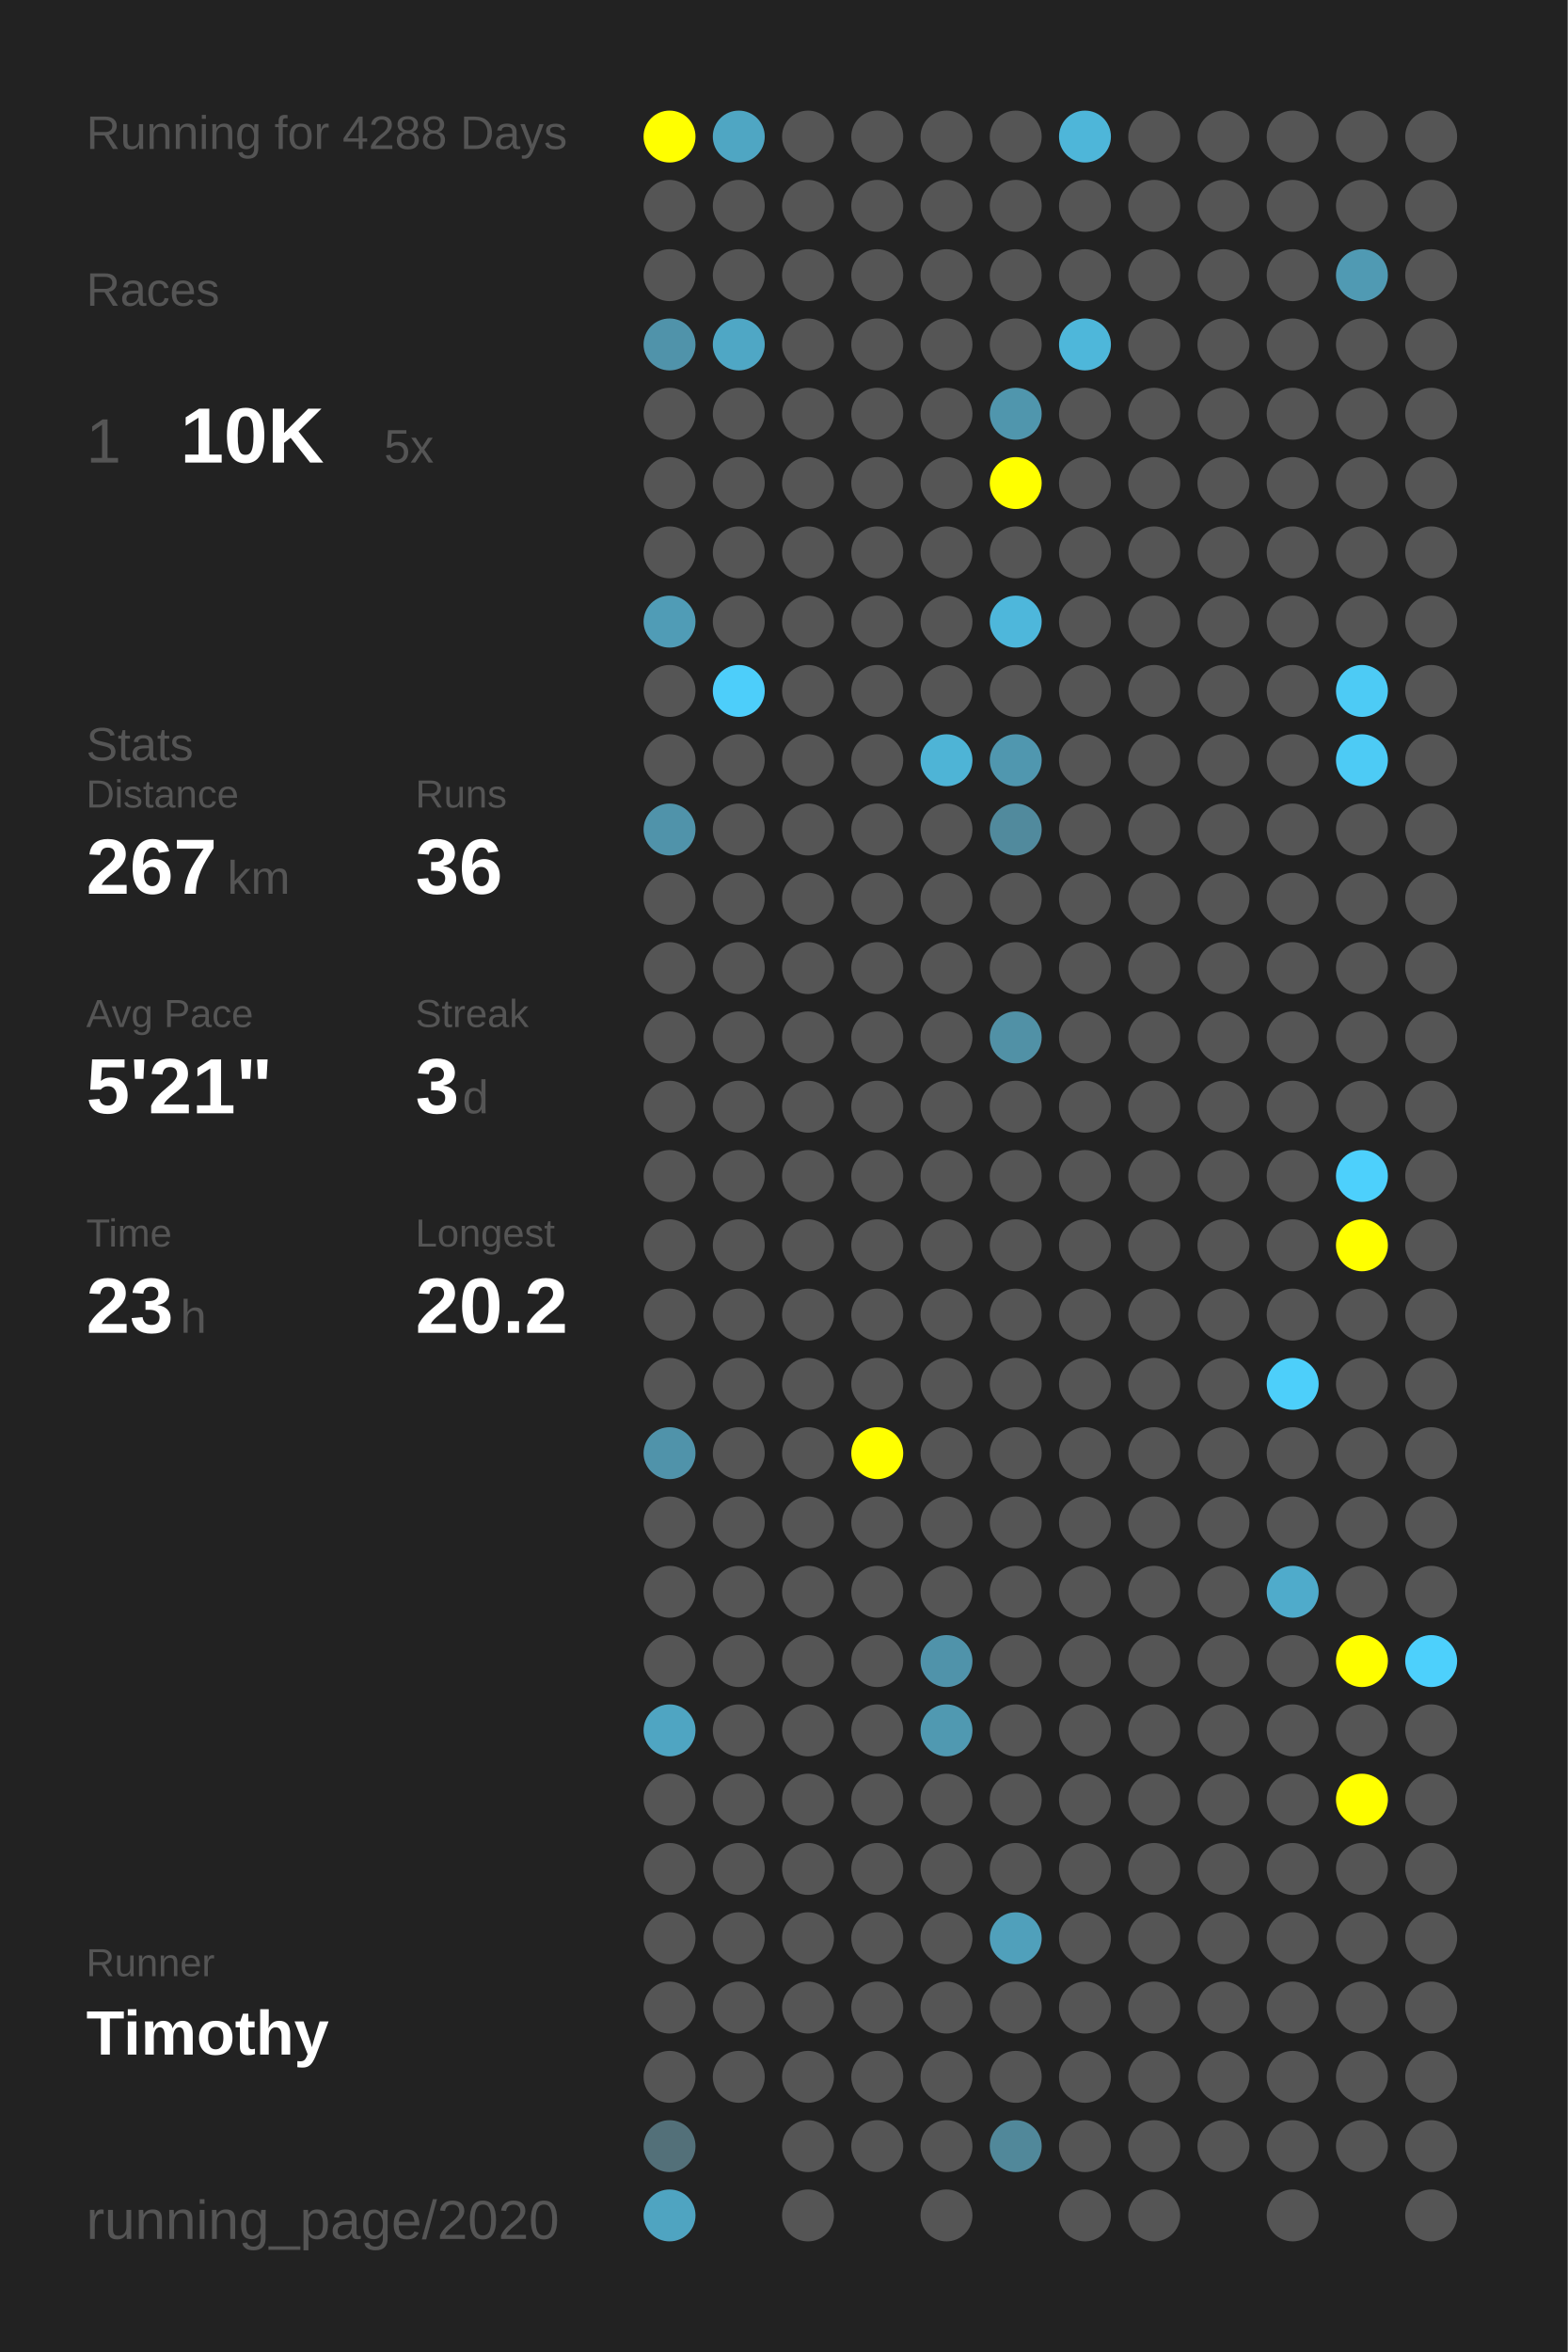
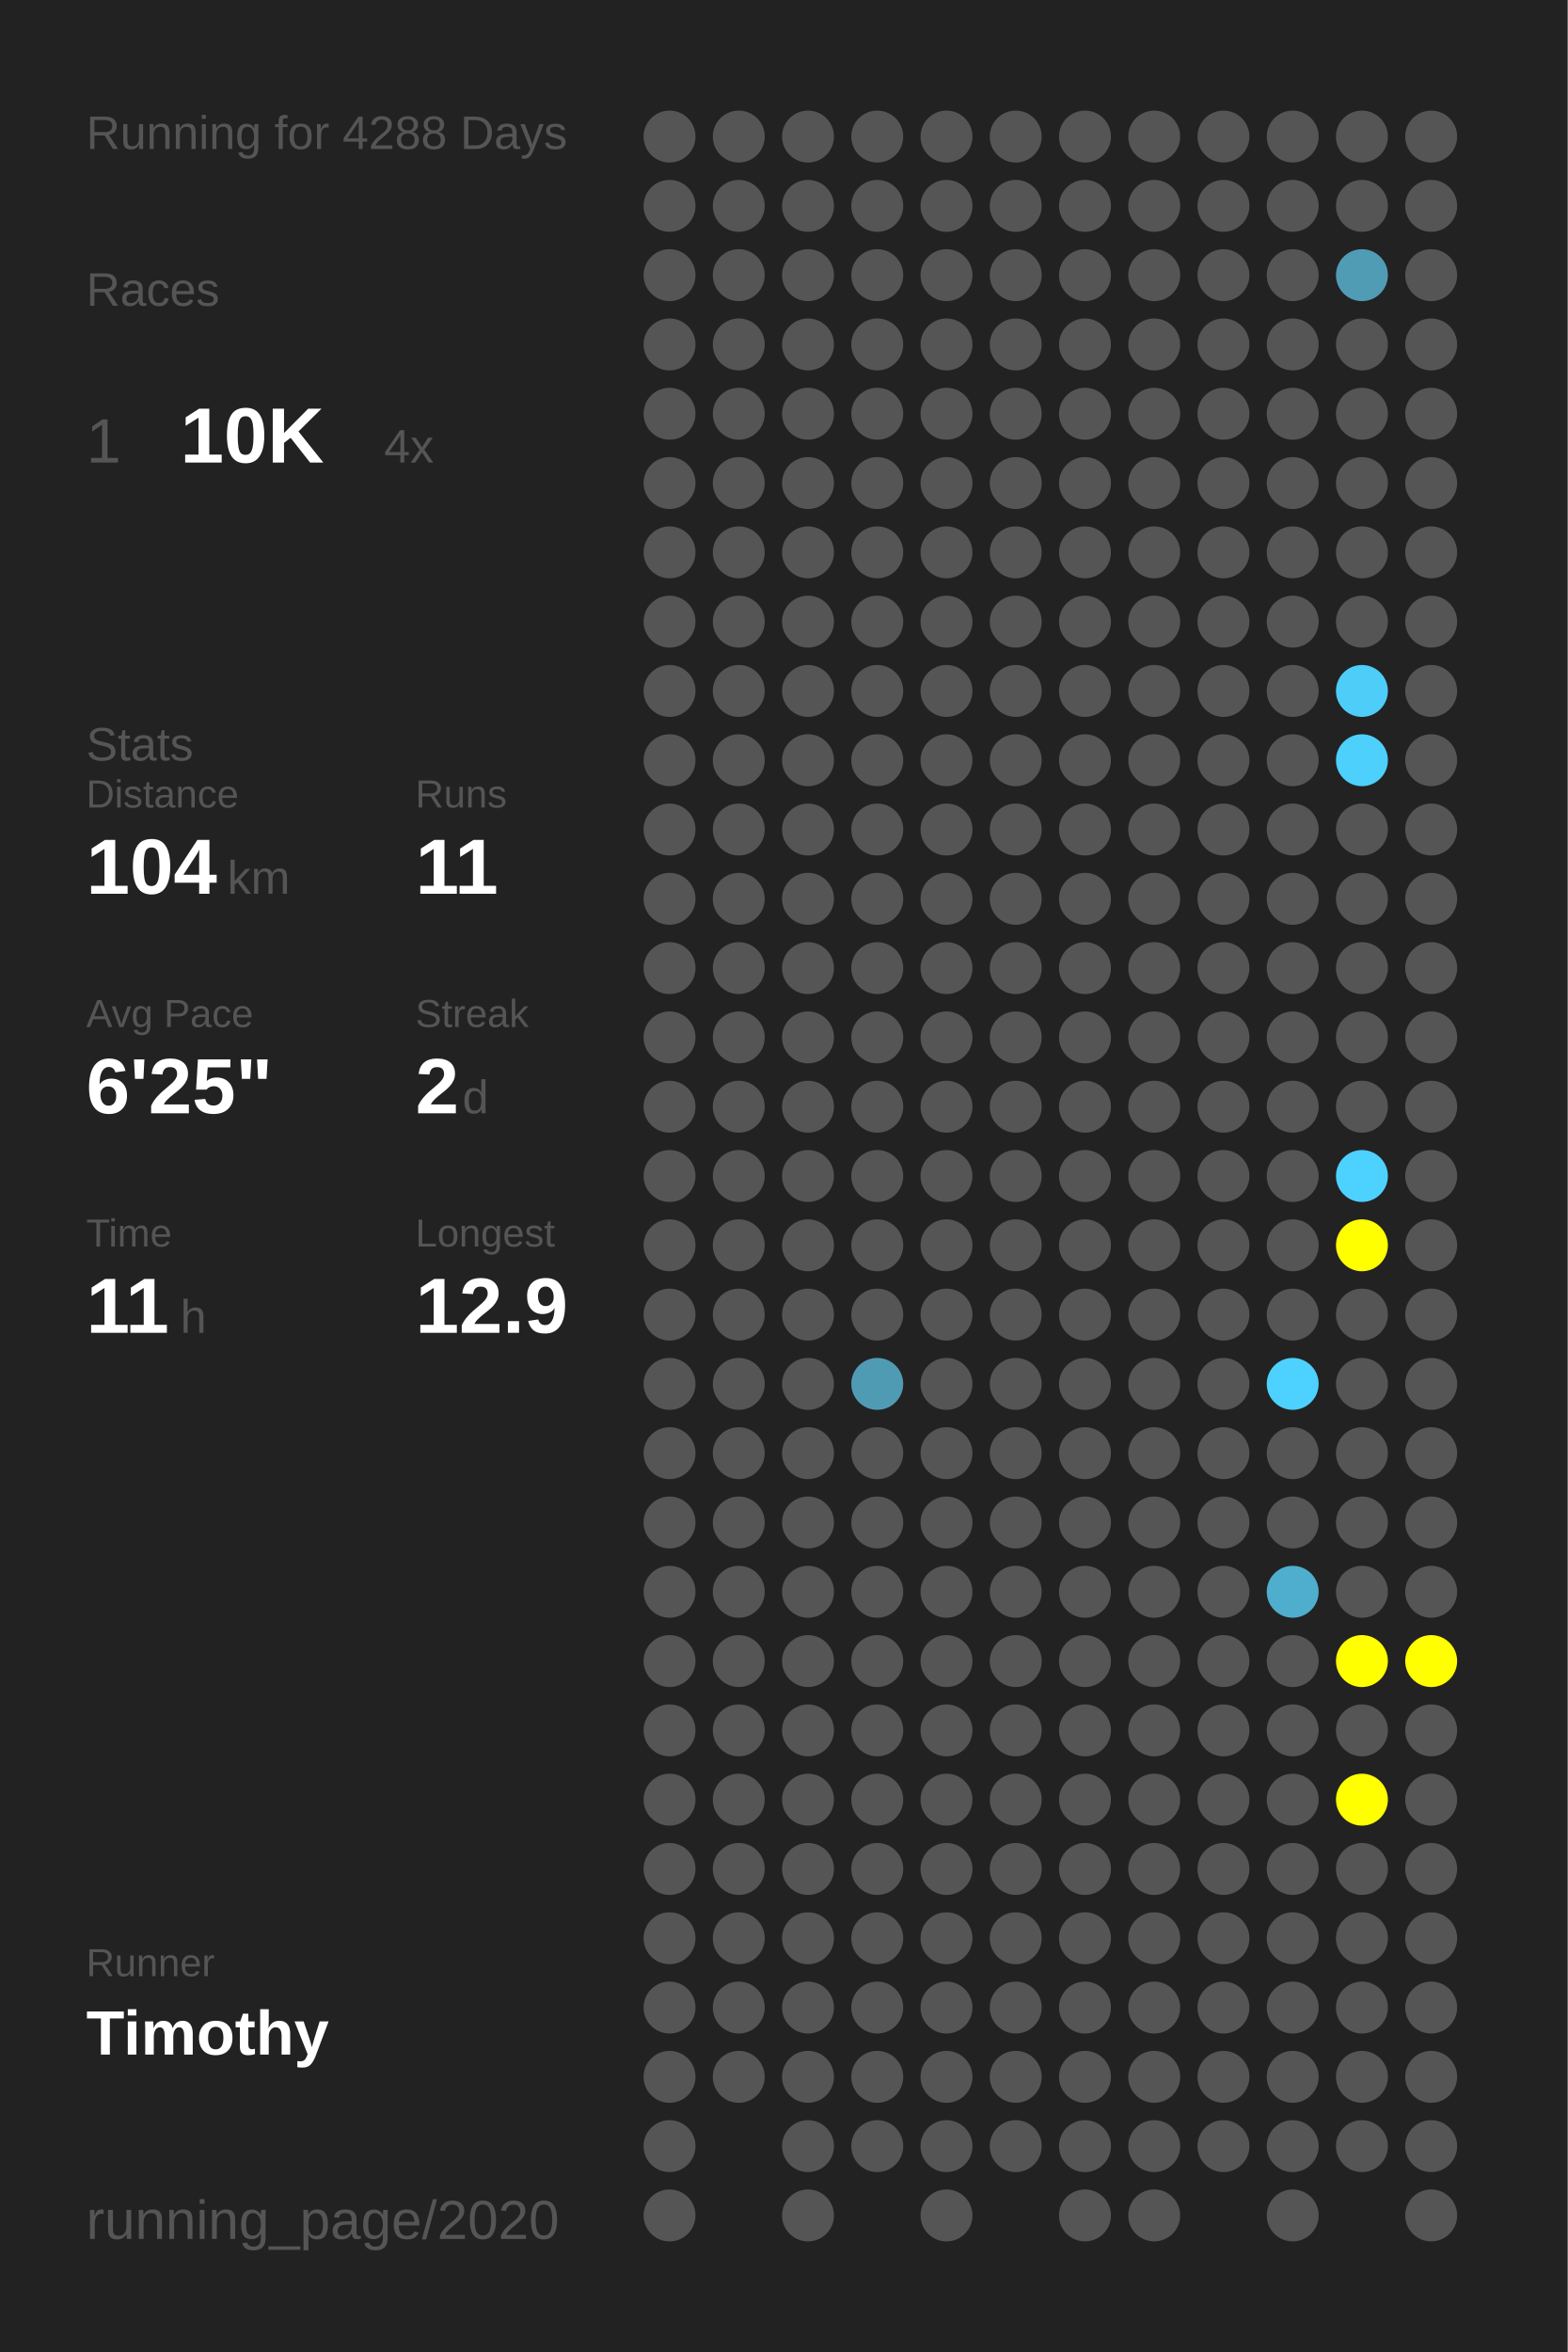
<svg xmlns="http://www.w3.org/2000/svg" baseProfile="full" height="300mm" version="1.1" viewBox="0,0,200,300" width="200mm">
  <defs />
  <rect fill="#222222" height="300" width="200" x="0" y="0" />
  <text fill="#555555" style="font-size:6px; font-family:Arial;" x="11" y="19">Running for 4288 Days</text>
  <text fill="#555555" style="font-size:6px; font-family:Arial;" x="11" y="39">Races</text>
  <text fill="#555555" style="font-size:8px; font-family:Arial;" x="11" y="59">1</text>
  <text fill="#FFFFFF" style="font-size:10px; font-family:Arial; font-weight:bold;" x="23" y="59">10K</text>
-   <text fill="#555555" style="font-size:6px; font-family:Arial;" x="49" y="59">5x</text>
+   <text fill="#555555" style="font-size:6px; font-family:Arial;" x="49" y="59">4x</text>
  <text fill="#555555" style="font-size:6px; font-family:Arial;" x="11" y="97">Stats</text>
  <text fill="#555555" style="font-size:5px; font-family:Arial;" x="11" y="103">Distance</text>
-   <text fill="#FFFFFF" style="font-size:10px; font-family:Arial; font-weight:bold;" x="11" y="114">267</text>
+   <text fill="#FFFFFF" style="font-size:10px; font-family:Arial; font-weight:bold;" x="11" y="114">104</text>
  <text fill="#555555" style="font-size:6px; font-family:Arial;" x="29" y="114">km</text>
  <text fill="#555555" style="font-size:5px; font-family:Arial;" x="53" y="103">Runs</text>
-   <text fill="#FFFFFF" style="font-size:10px; font-family:Arial; font-weight:bold;" x="53" y="114">36</text>
+   <text fill="#FFFFFF" style="font-size:10px; font-family:Arial; font-weight:bold;" x="53" y="114">11</text>
  <text fill="#555555" style="font-size:5px; font-family:Arial;" x="11" y="131">Avg Pace</text>
-   <text fill="#FFFFFF" style="font-size:10px; font-family:Arial; font-weight:bold;" x="11" y="142">5'21"</text>
+   <text fill="#FFFFFF" style="font-size:10px; font-family:Arial; font-weight:bold;" x="11" y="142">6'25"</text>
  <text fill="#555555" style="font-size:5px; font-family:Arial;" x="53" y="131">Streak</text>
-   <text fill="#FFFFFF" style="font-size:10px; font-family:Arial; font-weight:bold;" x="53" y="142">3</text>
+   <text fill="#FFFFFF" style="font-size:10px; font-family:Arial; font-weight:bold;" x="53" y="142">2</text>
  <text fill="#555555" style="font-size:6px; font-family:Arial;" x="59" y="142">d</text>
  <text fill="#555555" style="font-size:5px; font-family:Arial;" x="11" y="159">Time</text>
-   <text fill="#FFFFFF" style="font-size:10px; font-family:Arial; font-weight:bold;" x="11" y="170">23</text>
+   <text fill="#FFFFFF" style="font-size:10px; font-family:Arial; font-weight:bold;" x="11" y="170">11</text>
  <text fill="#555555" style="font-size:6px; font-family:Arial;" x="23" y="170">h</text>
  <text fill="#555555" style="font-size:5px; font-family:Arial;" x="53" y="159">Longest</text>
-   <text fill="#FFFFFF" style="font-size:10px; font-family:Arial; font-weight:bold;" x="53" y="170">20.2</text>
+   <text fill="#FFFFFF" style="font-size:10px; font-family:Arial; font-weight:bold;" x="53" y="170">12.9</text>
  <text fill="#555555" style="font-size:5px; font-family:Arial;" x="11" y="252.065">Runner</text>
  <text fill="#FFFFFF" style="font-size:8px; font-family:Arial; font-weight:bold;" x="11" y="262.065">Timothy</text>
  <text fill="#555555" style="font-size:7px; font-family:Arial;" x="11" y="285.581">running_page/2020</text>
-   <circle cx="85.417" cy="17.419" fill="#FFFF00" r="3.312" />
+   <circle cx="85.417" cy="17.419" fill="#555555" r="3.312" />
  <circle cx="85.417" cy="26.258" fill="#555555" r="3.312" />
  <circle cx="85.417" cy="35.097" fill="#555555" r="3.312" />
-   <circle cx="85.417" cy="43.935" fill="#5093aa" r="3.312" />
+   <circle cx="85.417" cy="43.935" fill="#555555" r="3.312" />
  <circle cx="85.417" cy="52.774" fill="#555555" r="3.312" />
  <circle cx="85.417" cy="61.613" fill="#555555" r="3.312" />
  <circle cx="85.417" cy="70.452" fill="#555555" r="3.312" />
-   <circle cx="85.417" cy="79.29" fill="#509cb6" r="3.312" />
+   <circle cx="85.417" cy="79.29" fill="#555555" r="3.312" />
  <circle cx="85.417" cy="88.129" fill="#555555" r="3.312" />
  <circle cx="85.417" cy="96.968" fill="#555555" r="3.312" />
-   <circle cx="85.417" cy="105.806" fill="#5093aa" r="3.312" />
+   <circle cx="85.417" cy="105.806" fill="#555555" r="3.312" />
  <circle cx="85.417" cy="114.645" fill="#555555" r="3.312" />
  <circle cx="85.417" cy="123.484" fill="#555555" r="3.312" />
  <circle cx="85.417" cy="132.323" fill="#555555" r="3.312" />
  <circle cx="85.417" cy="141.161" fill="#555555" r="3.312" />
  <circle cx="85.417" cy="150" fill="#555555" r="3.312" />
  <circle cx="85.417" cy="158.839" fill="#555555" r="3.312" />
  <circle cx="85.417" cy="167.677" fill="#555555" r="3.312" />
  <circle cx="85.417" cy="176.516" fill="#555555" r="3.312" />
-   <circle cx="85.417" cy="185.355" fill="#5093aa" r="3.312" />
+   <circle cx="85.417" cy="185.355" fill="#555555" r="3.312" />
  <circle cx="85.417" cy="194.194" fill="#555555" r="3.312" />
  <circle cx="85.417" cy="203.032" fill="#555555" r="3.312" />
  <circle cx="85.417" cy="211.871" fill="#555555" r="3.312" />
-   <circle cx="85.417" cy="220.71" fill="#4fa5c2" r="3.312" />
+   <circle cx="85.417" cy="220.71" fill="#555555" r="3.312" />
  <circle cx="85.417" cy="229.548" fill="#555555" r="3.312" />
  <circle cx="85.417" cy="238.387" fill="#555555" r="3.312" />
  <circle cx="85.417" cy="247.226" fill="#555555" r="3.312" />
  <circle cx="85.417" cy="256.065" fill="#555555" r="3.312" />
  <circle cx="85.417" cy="264.903" fill="#555555" r="3.312" />
-   <circle cx="85.417" cy="273.742" fill="#537079" r="3.312" />
-   <circle cx="85.417" cy="282.581" fill="#4fa4c1" r="3.312" />
-   <circle cx="94.25" cy="17.419" fill="#4fa6c3" r="3.312" />
+   <circle cx="85.417" cy="273.742" fill="#555555" r="3.312" />
+   <circle cx="85.417" cy="282.581" fill="#555555" r="3.312" />
+   <circle cx="94.25" cy="17.419" fill="#555555" r="3.312" />
  <circle cx="94.25" cy="26.258" fill="#555555" r="3.312" />
  <circle cx="94.25" cy="35.097" fill="#555555" r="3.312" />
-   <circle cx="94.25" cy="43.935" fill="#4fa7c5" r="3.312" />
+   <circle cx="94.25" cy="43.935" fill="#555555" r="3.312" />
  <circle cx="94.25" cy="52.774" fill="#555555" r="3.312" />
  <circle cx="94.25" cy="61.613" fill="#555555" r="3.312" />
  <circle cx="94.25" cy="70.452" fill="#555555" r="3.312" />
  <circle cx="94.25" cy="79.29" fill="#555555" r="3.312" />
-   <circle cx="94.25" cy="88.129" fill="#4dcefa" r="3.312" />
+   <circle cx="94.25" cy="88.129" fill="#555555" r="3.312" />
  <circle cx="94.25" cy="96.968" fill="#555555" r="3.312" />
  <circle cx="94.25" cy="105.806" fill="#555555" r="3.312" />
  <circle cx="94.25" cy="114.645" fill="#555555" r="3.312" />
  <circle cx="94.25" cy="123.484" fill="#555555" r="3.312" />
  <circle cx="94.25" cy="132.323" fill="#555555" r="3.312" />
  <circle cx="94.25" cy="141.161" fill="#555555" r="3.312" />
  <circle cx="94.25" cy="150" fill="#555555" r="3.312" />
  <circle cx="94.25" cy="158.839" fill="#555555" r="3.312" />
  <circle cx="94.25" cy="167.677" fill="#555555" r="3.312" />
  <circle cx="94.25" cy="176.516" fill="#555555" r="3.312" />
  <circle cx="94.25" cy="185.355" fill="#555555" r="3.312" />
  <circle cx="94.25" cy="194.194" fill="#555555" r="3.312" />
  <circle cx="94.25" cy="203.032" fill="#555555" r="3.312" />
  <circle cx="94.25" cy="211.871" fill="#555555" r="3.312" />
  <circle cx="94.25" cy="220.71" fill="#555555" r="3.312" />
  <circle cx="94.25" cy="229.548" fill="#555555" r="3.312" />
  <circle cx="94.25" cy="238.387" fill="#555555" r="3.312" />
  <circle cx="94.25" cy="247.226" fill="#555555" r="3.312" />
  <circle cx="94.25" cy="256.065" fill="#555555" r="3.312" />
  <circle cx="94.25" cy="264.903" fill="#555555" r="3.312" />
  <circle cx="103.083" cy="17.419" fill="#555555" r="3.312" />
  <circle cx="103.083" cy="26.258" fill="#555555" r="3.312" />
  <circle cx="103.083" cy="35.097" fill="#555555" r="3.312" />
  <circle cx="103.083" cy="43.935" fill="#555555" r="3.312" />
  <circle cx="103.083" cy="52.774" fill="#555555" r="3.312" />
  <circle cx="103.083" cy="61.613" fill="#555555" r="3.312" />
  <circle cx="103.083" cy="70.452" fill="#555555" r="3.312" />
  <circle cx="103.083" cy="79.29" fill="#555555" r="3.312" />
  <circle cx="103.083" cy="88.129" fill="#555555" r="3.312" />
  <circle cx="103.083" cy="96.968" fill="#555555" r="3.312" />
  <circle cx="103.083" cy="105.806" fill="#555555" r="3.312" />
  <circle cx="103.083" cy="114.645" fill="#555555" r="3.312" />
  <circle cx="103.083" cy="123.484" fill="#555555" r="3.312" />
  <circle cx="103.083" cy="132.323" fill="#555555" r="3.312" />
  <circle cx="103.083" cy="141.161" fill="#555555" r="3.312" />
  <circle cx="103.083" cy="150" fill="#555555" r="3.312" />
  <circle cx="103.083" cy="158.839" fill="#555555" r="3.312" />
  <circle cx="103.083" cy="167.677" fill="#555555" r="3.312" />
  <circle cx="103.083" cy="176.516" fill="#555555" r="3.312" />
  <circle cx="103.083" cy="185.355" fill="#555555" r="3.312" />
  <circle cx="103.083" cy="194.194" fill="#555555" r="3.312" />
  <circle cx="103.083" cy="203.032" fill="#555555" r="3.312" />
  <circle cx="103.083" cy="211.871" fill="#555555" r="3.312" />
  <circle cx="103.083" cy="220.71" fill="#555555" r="3.312" />
  <circle cx="103.083" cy="229.548" fill="#555555" r="3.312" />
  <circle cx="103.083" cy="238.387" fill="#555555" r="3.312" />
  <circle cx="103.083" cy="247.226" fill="#555555" r="3.312" />
  <circle cx="103.083" cy="256.065" fill="#555555" r="3.312" />
  <circle cx="103.083" cy="264.903" fill="#555555" r="3.312" />
  <circle cx="103.083" cy="273.742" fill="#555555" r="3.312" />
  <circle cx="103.083" cy="282.581" fill="#555555" r="3.312" />
  <circle cx="111.917" cy="17.419" fill="#555555" r="3.312" />
  <circle cx="111.917" cy="26.258" fill="#555555" r="3.312" />
  <circle cx="111.917" cy="35.097" fill="#555555" r="3.312" />
  <circle cx="111.917" cy="43.935" fill="#555555" r="3.312" />
  <circle cx="111.917" cy="52.774" fill="#555555" r="3.312" />
  <circle cx="111.917" cy="61.613" fill="#555555" r="3.312" />
  <circle cx="111.917" cy="70.452" fill="#555555" r="3.312" />
  <circle cx="111.917" cy="79.29" fill="#555555" r="3.312" />
  <circle cx="111.917" cy="88.129" fill="#555555" r="3.312" />
  <circle cx="111.917" cy="96.968" fill="#555555" r="3.312" />
  <circle cx="111.917" cy="105.806" fill="#555555" r="3.312" />
  <circle cx="111.917" cy="114.645" fill="#555555" r="3.312" />
  <circle cx="111.917" cy="123.484" fill="#555555" r="3.312" />
  <circle cx="111.917" cy="132.323" fill="#555555" r="3.312" />
  <circle cx="111.917" cy="141.161" fill="#555555" r="3.312" />
  <circle cx="111.917" cy="150" fill="#555555" r="3.312" />
  <circle cx="111.917" cy="158.839" fill="#555555" r="3.312" />
  <circle cx="111.917" cy="167.677" fill="#555555" r="3.312" />
-   <circle cx="111.917" cy="176.516" fill="#555555" r="3.312" />
-   <circle cx="111.917" cy="185.355" fill="#FFFF00" r="3.312" />
+   <circle cx="111.917" cy="176.516" fill="#509bb4" r="3.312" />
+   <circle cx="111.917" cy="185.355" fill="#555555" r="3.312" />
  <circle cx="111.917" cy="194.194" fill="#555555" r="3.312" />
  <circle cx="111.917" cy="203.032" fill="#555555" r="3.312" />
  <circle cx="111.917" cy="211.871" fill="#555555" r="3.312" />
  <circle cx="111.917" cy="220.71" fill="#555555" r="3.312" />
  <circle cx="111.917" cy="229.548" fill="#555555" r="3.312" />
  <circle cx="111.917" cy="238.387" fill="#555555" r="3.312" />
  <circle cx="111.917" cy="247.226" fill="#555555" r="3.312" />
  <circle cx="111.917" cy="256.065" fill="#555555" r="3.312" />
  <circle cx="111.917" cy="264.903" fill="#555555" r="3.312" />
  <circle cx="111.917" cy="273.742" fill="#555555" r="3.312" />
  <circle cx="120.75" cy="17.419" fill="#555555" r="3.312" />
  <circle cx="120.75" cy="26.258" fill="#555555" r="3.312" />
  <circle cx="120.75" cy="35.097" fill="#555555" r="3.312" />
  <circle cx="120.75" cy="43.935" fill="#555555" r="3.312" />
  <circle cx="120.75" cy="52.774" fill="#555555" r="3.312" />
  <circle cx="120.75" cy="61.613" fill="#555555" r="3.312" />
  <circle cx="120.75" cy="70.452" fill="#555555" r="3.312" />
  <circle cx="120.75" cy="79.29" fill="#555555" r="3.312" />
  <circle cx="120.75" cy="88.129" fill="#555555" r="3.312" />
-   <circle cx="120.75" cy="96.968" fill="#4eb4d6" r="3.312" />
+   <circle cx="120.75" cy="96.968" fill="#555555" r="3.312" />
  <circle cx="120.75" cy="105.806" fill="#555555" r="3.312" />
  <circle cx="120.75" cy="114.645" fill="#555555" r="3.312" />
  <circle cx="120.75" cy="123.484" fill="#555555" r="3.312" />
  <circle cx="120.75" cy="132.323" fill="#555555" r="3.312" />
  <circle cx="120.75" cy="141.161" fill="#555555" r="3.312" />
  <circle cx="120.75" cy="150" fill="#555555" r="3.312" />
  <circle cx="120.75" cy="158.839" fill="#555555" r="3.312" />
  <circle cx="120.75" cy="167.677" fill="#555555" r="3.312" />
  <circle cx="120.75" cy="176.516" fill="#555555" r="3.312" />
  <circle cx="120.75" cy="185.355" fill="#555555" r="3.312" />
  <circle cx="120.75" cy="194.194" fill="#555555" r="3.312" />
  <circle cx="120.75" cy="203.032" fill="#555555" r="3.312" />
-   <circle cx="120.75" cy="211.871" fill="#5093aa" r="3.312" />
-   <circle cx="120.75" cy="220.71" fill="#5099b1" r="3.312" />
+   <circle cx="120.75" cy="211.871" fill="#555555" r="3.312" />
+   <circle cx="120.75" cy="220.71" fill="#555555" r="3.312" />
  <circle cx="120.75" cy="229.548" fill="#555555" r="3.312" />
  <circle cx="120.75" cy="238.387" fill="#555555" r="3.312" />
  <circle cx="120.75" cy="247.226" fill="#555555" r="3.312" />
  <circle cx="120.75" cy="256.065" fill="#555555" r="3.312" />
  <circle cx="120.75" cy="264.903" fill="#555555" r="3.312" />
  <circle cx="120.75" cy="273.742" fill="#555555" r="3.312" />
  <circle cx="120.75" cy="282.581" fill="#555555" r="3.312" />
  <circle cx="129.583" cy="17.419" fill="#555555" r="3.312" />
  <circle cx="129.583" cy="26.258" fill="#555555" r="3.312" />
  <circle cx="129.583" cy="35.097" fill="#555555" r="3.312" />
  <circle cx="129.583" cy="43.935" fill="#555555" r="3.312" />
-   <circle cx="129.583" cy="52.774" fill="#5096ad" r="3.312" />
-   <circle cx="129.583" cy="61.613" fill="#FFFF00" r="3.312" />
+   <circle cx="129.583" cy="52.774" fill="#555555" r="3.312" />
+   <circle cx="129.583" cy="61.613" fill="#555555" r="3.312" />
  <circle cx="129.583" cy="70.452" fill="#555555" r="3.312" />
-   <circle cx="129.583" cy="79.29" fill="#4eb7db" r="3.312" />
+   <circle cx="129.583" cy="79.29" fill="#555555" r="3.312" />
  <circle cx="129.583" cy="88.129" fill="#555555" r="3.312" />
-   <circle cx="129.583" cy="96.968" fill="#5097af" r="3.312" />
-   <circle cx="129.583" cy="105.806" fill="#518a9d" r="3.312" />
+   <circle cx="129.583" cy="96.968" fill="#555555" r="3.312" />
+   <circle cx="129.583" cy="105.806" fill="#555555" r="3.312" />
  <circle cx="129.583" cy="114.645" fill="#555555" r="3.312" />
  <circle cx="129.583" cy="123.484" fill="#555555" r="3.312" />
-   <circle cx="129.583" cy="132.323" fill="#5191a6" r="3.312" />
+   <circle cx="129.583" cy="132.323" fill="#555555" r="3.312" />
  <circle cx="129.583" cy="141.161" fill="#555555" r="3.312" />
  <circle cx="129.583" cy="150" fill="#555555" r="3.312" />
  <circle cx="129.583" cy="158.839" fill="#555555" r="3.312" />
  <circle cx="129.583" cy="167.677" fill="#555555" r="3.312" />
  <circle cx="129.583" cy="176.516" fill="#555555" r="3.312" />
  <circle cx="129.583" cy="185.355" fill="#555555" r="3.312" />
  <circle cx="129.583" cy="194.194" fill="#555555" r="3.312" />
  <circle cx="129.583" cy="203.032" fill="#555555" r="3.312" />
  <circle cx="129.583" cy="211.871" fill="#555555" r="3.312" />
  <circle cx="129.583" cy="220.71" fill="#555555" r="3.312" />
  <circle cx="129.583" cy="229.548" fill="#555555" r="3.312" />
  <circle cx="129.583" cy="238.387" fill="#555555" r="3.312" />
-   <circle cx="129.583" cy="247.226" fill="#50a0bb" r="3.312" />
+   <circle cx="129.583" cy="247.226" fill="#555555" r="3.312" />
  <circle cx="129.583" cy="256.065" fill="#555555" r="3.312" />
  <circle cx="129.583" cy="264.903" fill="#555555" r="3.312" />
-   <circle cx="129.583" cy="273.742" fill="#51889a" r="3.312" />
-   <circle cx="138.417" cy="17.419" fill="#4eb6d9" r="3.312" />
+   <circle cx="129.583" cy="273.742" fill="#555555" r="3.312" />
+   <circle cx="138.417" cy="17.419" fill="#555555" r="3.312" />
  <circle cx="138.417" cy="26.258" fill="#555555" r="3.312" />
  <circle cx="138.417" cy="35.097" fill="#555555" r="3.312" />
-   <circle cx="138.417" cy="43.935" fill="#4eb7da" r="3.312" />
+   <circle cx="138.417" cy="43.935" fill="#555555" r="3.312" />
  <circle cx="138.417" cy="52.774" fill="#555555" r="3.312" />
  <circle cx="138.417" cy="61.613" fill="#555555" r="3.312" />
  <circle cx="138.417" cy="70.452" fill="#555555" r="3.312" />
  <circle cx="138.417" cy="79.29" fill="#555555" r="3.312" />
  <circle cx="138.417" cy="88.129" fill="#555555" r="3.312" />
  <circle cx="138.417" cy="96.968" fill="#555555" r="3.312" />
  <circle cx="138.417" cy="105.806" fill="#555555" r="3.312" />
  <circle cx="138.417" cy="114.645" fill="#555555" r="3.312" />
  <circle cx="138.417" cy="123.484" fill="#555555" r="3.312" />
  <circle cx="138.417" cy="132.323" fill="#555555" r="3.312" />
  <circle cx="138.417" cy="141.161" fill="#555555" r="3.312" />
  <circle cx="138.417" cy="150" fill="#555555" r="3.312" />
  <circle cx="138.417" cy="158.839" fill="#555555" r="3.312" />
  <circle cx="138.417" cy="167.677" fill="#555555" r="3.312" />
  <circle cx="138.417" cy="176.516" fill="#555555" r="3.312" />
  <circle cx="138.417" cy="185.355" fill="#555555" r="3.312" />
  <circle cx="138.417" cy="194.194" fill="#555555" r="3.312" />
  <circle cx="138.417" cy="203.032" fill="#555555" r="3.312" />
  <circle cx="138.417" cy="211.871" fill="#555555" r="3.312" />
  <circle cx="138.417" cy="220.71" fill="#555555" r="3.312" />
  <circle cx="138.417" cy="229.548" fill="#555555" r="3.312" />
  <circle cx="138.417" cy="238.387" fill="#555555" r="3.312" />
  <circle cx="138.417" cy="247.226" fill="#555555" r="3.312" />
  <circle cx="138.417" cy="256.065" fill="#555555" r="3.312" />
  <circle cx="138.417" cy="264.903" fill="#555555" r="3.312" />
  <circle cx="138.417" cy="273.742" fill="#555555" r="3.312" />
  <circle cx="138.417" cy="282.581" fill="#555555" r="3.312" />
  <circle cx="147.25" cy="17.419" fill="#555555" r="3.312" />
  <circle cx="147.25" cy="26.258" fill="#555555" r="3.312" />
  <circle cx="147.25" cy="35.097" fill="#555555" r="3.312" />
  <circle cx="147.25" cy="43.935" fill="#555555" r="3.312" />
  <circle cx="147.25" cy="52.774" fill="#555555" r="3.312" />
  <circle cx="147.25" cy="61.613" fill="#555555" r="3.312" />
  <circle cx="147.25" cy="70.452" fill="#555555" r="3.312" />
  <circle cx="147.25" cy="79.29" fill="#555555" r="3.312" />
  <circle cx="147.25" cy="88.129" fill="#555555" r="3.312" />
  <circle cx="147.25" cy="96.968" fill="#555555" r="3.312" />
  <circle cx="147.25" cy="105.806" fill="#555555" r="3.312" />
  <circle cx="147.25" cy="114.645" fill="#555555" r="3.312" />
  <circle cx="147.25" cy="123.484" fill="#555555" r="3.312" />
  <circle cx="147.25" cy="132.323" fill="#555555" r="3.312" />
  <circle cx="147.25" cy="141.161" fill="#555555" r="3.312" />
  <circle cx="147.25" cy="150" fill="#555555" r="3.312" />
  <circle cx="147.25" cy="158.839" fill="#555555" r="3.312" />
  <circle cx="147.25" cy="167.677" fill="#555555" r="3.312" />
  <circle cx="147.25" cy="176.516" fill="#555555" r="3.312" />
  <circle cx="147.25" cy="185.355" fill="#555555" r="3.312" />
  <circle cx="147.25" cy="194.194" fill="#555555" r="3.312" />
  <circle cx="147.25" cy="203.032" fill="#555555" r="3.312" />
  <circle cx="147.25" cy="211.871" fill="#555555" r="3.312" />
  <circle cx="147.25" cy="220.71" fill="#555555" r="3.312" />
  <circle cx="147.25" cy="229.548" fill="#555555" r="3.312" />
  <circle cx="147.25" cy="238.387" fill="#555555" r="3.312" />
  <circle cx="147.25" cy="247.226" fill="#555555" r="3.312" />
  <circle cx="147.25" cy="256.065" fill="#555555" r="3.312" />
  <circle cx="147.25" cy="264.903" fill="#555555" r="3.312" />
  <circle cx="147.25" cy="273.742" fill="#555555" r="3.312" />
  <circle cx="147.25" cy="282.581" fill="#555555" r="3.312" />
  <circle cx="156.083" cy="17.419" fill="#555555" r="3.312" />
  <circle cx="156.083" cy="26.258" fill="#555555" r="3.312" />
  <circle cx="156.083" cy="35.097" fill="#555555" r="3.312" />
  <circle cx="156.083" cy="43.935" fill="#555555" r="3.312" />
  <circle cx="156.083" cy="52.774" fill="#555555" r="3.312" />
  <circle cx="156.083" cy="61.613" fill="#555555" r="3.312" />
  <circle cx="156.083" cy="70.452" fill="#555555" r="3.312" />
  <circle cx="156.083" cy="79.29" fill="#555555" r="3.312" />
  <circle cx="156.083" cy="88.129" fill="#555555" r="3.312" />
  <circle cx="156.083" cy="96.968" fill="#555555" r="3.312" />
  <circle cx="156.083" cy="105.806" fill="#555555" r="3.312" />
  <circle cx="156.083" cy="114.645" fill="#555555" r="3.312" />
  <circle cx="156.083" cy="123.484" fill="#555555" r="3.312" />
  <circle cx="156.083" cy="132.323" fill="#555555" r="3.312" />
  <circle cx="156.083" cy="141.161" fill="#555555" r="3.312" />
  <circle cx="156.083" cy="150" fill="#555555" r="3.312" />
  <circle cx="156.083" cy="158.839" fill="#555555" r="3.312" />
  <circle cx="156.083" cy="167.677" fill="#555555" r="3.312" />
  <circle cx="156.083" cy="176.516" fill="#555555" r="3.312" />
  <circle cx="156.083" cy="185.355" fill="#555555" r="3.312" />
  <circle cx="156.083" cy="194.194" fill="#555555" r="3.312" />
  <circle cx="156.083" cy="203.032" fill="#555555" r="3.312" />
  <circle cx="156.083" cy="211.871" fill="#555555" r="3.312" />
  <circle cx="156.083" cy="220.71" fill="#555555" r="3.312" />
  <circle cx="156.083" cy="229.548" fill="#555555" r="3.312" />
  <circle cx="156.083" cy="238.387" fill="#555555" r="3.312" />
  <circle cx="156.083" cy="247.226" fill="#555555" r="3.312" />
  <circle cx="156.083" cy="256.065" fill="#555555" r="3.312" />
  <circle cx="156.083" cy="264.903" fill="#555555" r="3.312" />
  <circle cx="156.083" cy="273.742" fill="#555555" r="3.312" />
  <circle cx="164.917" cy="17.419" fill="#555555" r="3.312" />
  <circle cx="164.917" cy="26.258" fill="#555555" r="3.312" />
  <circle cx="164.917" cy="35.097" fill="#555555" r="3.312" />
  <circle cx="164.917" cy="43.935" fill="#555555" r="3.312" />
  <circle cx="164.917" cy="52.774" fill="#555555" r="3.312" />
  <circle cx="164.917" cy="61.613" fill="#555555" r="3.312" />
  <circle cx="164.917" cy="70.452" fill="#555555" r="3.312" />
  <circle cx="164.917" cy="79.29" fill="#555555" r="3.312" />
  <circle cx="164.917" cy="88.129" fill="#555555" r="3.312" />
  <circle cx="164.917" cy="96.968" fill="#555555" r="3.312" />
  <circle cx="164.917" cy="105.806" fill="#555555" r="3.312" />
  <circle cx="164.917" cy="114.645" fill="#555555" r="3.312" />
  <circle cx="164.917" cy="123.484" fill="#555555" r="3.312" />
  <circle cx="164.917" cy="132.323" fill="#555555" r="3.312" />
  <circle cx="164.917" cy="141.161" fill="#555555" r="3.312" />
  <circle cx="164.917" cy="150" fill="#555555" r="3.312" />
  <circle cx="164.917" cy="158.839" fill="#555555" r="3.312" />
  <circle cx="164.917" cy="167.677" fill="#555555" r="3.312" />
-   <circle cx="164.917" cy="176.516" fill="#4dcffa" r="3.312" />
+   <circle cx="164.917" cy="176.516" fill="#4dd1fe" r="3.312" />
  <circle cx="164.917" cy="185.355" fill="#555555" r="3.312" />
  <circle cx="164.917" cy="194.194" fill="#555555" r="3.312" />
-   <circle cx="164.917" cy="203.032" fill="#4fabcb" r="3.312" />
+   <circle cx="164.917" cy="203.032" fill="#4fadcd" r="3.312" />
  <circle cx="164.917" cy="211.871" fill="#555555" r="3.312" />
  <circle cx="164.917" cy="220.71" fill="#555555" r="3.312" />
  <circle cx="164.917" cy="229.548" fill="#555555" r="3.312" />
  <circle cx="164.917" cy="238.387" fill="#555555" r="3.312" />
  <circle cx="164.917" cy="247.226" fill="#555555" r="3.312" />
  <circle cx="164.917" cy="256.065" fill="#555555" r="3.312" />
  <circle cx="164.917" cy="264.903" fill="#555555" r="3.312" />
  <circle cx="164.917" cy="273.742" fill="#555555" r="3.312" />
  <circle cx="164.917" cy="282.581" fill="#555555" r="3.312" />
  <circle cx="173.75" cy="17.419" fill="#555555" r="3.312" />
  <circle cx="173.75" cy="26.258" fill="#555555" r="3.312" />
-   <circle cx="173.75" cy="35.097" fill="#509ab3" r="3.312" />
+   <circle cx="173.75" cy="35.097" fill="#509cb5" r="3.312" />
  <circle cx="173.75" cy="43.935" fill="#555555" r="3.312" />
  <circle cx="173.75" cy="52.774" fill="#555555" r="3.312" />
  <circle cx="173.75" cy="61.613" fill="#555555" r="3.312" />
  <circle cx="173.75" cy="70.452" fill="#555555" r="3.312" />
  <circle cx="173.75" cy="79.29" fill="#555555" r="3.312" />
-   <circle cx="173.75" cy="88.129" fill="#4dcbf5" r="3.312" />
-   <circle cx="173.75" cy="96.968" fill="#4dcbf5" r="3.312" />
+   <circle cx="173.75" cy="88.129" fill="#4dcdf8" r="3.312" />
+   <circle cx="173.75" cy="96.968" fill="#4dd0fc" r="3.312" />
  <circle cx="173.75" cy="105.806" fill="#555555" r="3.312" />
  <circle cx="173.75" cy="114.645" fill="#555555" r="3.312" />
  <circle cx="173.75" cy="123.484" fill="#555555" r="3.312" />
  <circle cx="173.75" cy="132.323" fill="#555555" r="3.312" />
  <circle cx="173.75" cy="141.161" fill="#555555" r="3.312" />
-   <circle cx="173.75" cy="150" fill="#4dd0fc" r="3.312" />
+   <circle cx="173.75" cy="150" fill="#4dd1fe" r="3.312" />
  <circle cx="173.75" cy="158.839" fill="#FFFF00" r="3.312" />
  <circle cx="173.75" cy="167.677" fill="#555555" r="3.312" />
  <circle cx="173.75" cy="176.516" fill="#555555" r="3.312" />
  <circle cx="173.75" cy="185.355" fill="#555555" r="3.312" />
  <circle cx="173.75" cy="194.194" fill="#555555" r="3.312" />
  <circle cx="173.75" cy="203.032" fill="#555555" r="3.312" />
  <circle cx="173.75" cy="211.871" fill="#FFFF00" r="3.312" />
  <circle cx="173.75" cy="220.71" fill="#555555" r="3.312" />
  <circle cx="173.75" cy="229.548" fill="#FFFF00" r="3.312" />
  <circle cx="173.75" cy="238.387" fill="#555555" r="3.312" />
  <circle cx="173.75" cy="247.226" fill="#555555" r="3.312" />
  <circle cx="173.75" cy="256.065" fill="#555555" r="3.312" />
  <circle cx="173.75" cy="264.903" fill="#555555" r="3.312" />
  <circle cx="173.75" cy="273.742" fill="#555555" r="3.312" />
  <circle cx="182.583" cy="17.419" fill="#555555" r="3.312" />
  <circle cx="182.583" cy="26.258" fill="#555555" r="3.312" />
  <circle cx="182.583" cy="35.097" fill="#555555" r="3.312" />
  <circle cx="182.583" cy="43.935" fill="#555555" r="3.312" />
  <circle cx="182.583" cy="52.774" fill="#555555" r="3.312" />
  <circle cx="182.583" cy="61.613" fill="#555555" r="3.312" />
  <circle cx="182.583" cy="70.452" fill="#555555" r="3.312" />
  <circle cx="182.583" cy="79.29" fill="#555555" r="3.312" />
  <circle cx="182.583" cy="88.129" fill="#555555" r="3.312" />
  <circle cx="182.583" cy="96.968" fill="#555555" r="3.312" />
  <circle cx="182.583" cy="105.806" fill="#555555" r="3.312" />
  <circle cx="182.583" cy="114.645" fill="#555555" r="3.312" />
  <circle cx="182.583" cy="123.484" fill="#555555" r="3.312" />
  <circle cx="182.583" cy="132.323" fill="#555555" r="3.312" />
  <circle cx="182.583" cy="141.161" fill="#555555" r="3.312" />
  <circle cx="182.583" cy="150" fill="#555555" r="3.312" />
  <circle cx="182.583" cy="158.839" fill="#555555" r="3.312" />
  <circle cx="182.583" cy="167.677" fill="#555555" r="3.312" />
  <circle cx="182.583" cy="176.516" fill="#555555" r="3.312" />
  <circle cx="182.583" cy="185.355" fill="#555555" r="3.312" />
  <circle cx="182.583" cy="194.194" fill="#555555" r="3.312" />
  <circle cx="182.583" cy="203.032" fill="#555555" r="3.312" />
-   <circle cx="182.583" cy="211.871" fill="#4dd0fc" r="3.312" />
+   <circle cx="182.583" cy="211.871" fill="#FFFF00" r="3.312" />
  <circle cx="182.583" cy="220.71" fill="#555555" r="3.312" />
  <circle cx="182.583" cy="229.548" fill="#555555" r="3.312" />
  <circle cx="182.583" cy="238.387" fill="#555555" r="3.312" />
  <circle cx="182.583" cy="247.226" fill="#555555" r="3.312" />
  <circle cx="182.583" cy="256.065" fill="#555555" r="3.312" />
  <circle cx="182.583" cy="264.903" fill="#555555" r="3.312" />
  <circle cx="182.583" cy="273.742" fill="#555555" r="3.312" />
  <circle cx="182.583" cy="282.581" fill="#555555" r="3.312" />
</svg>
